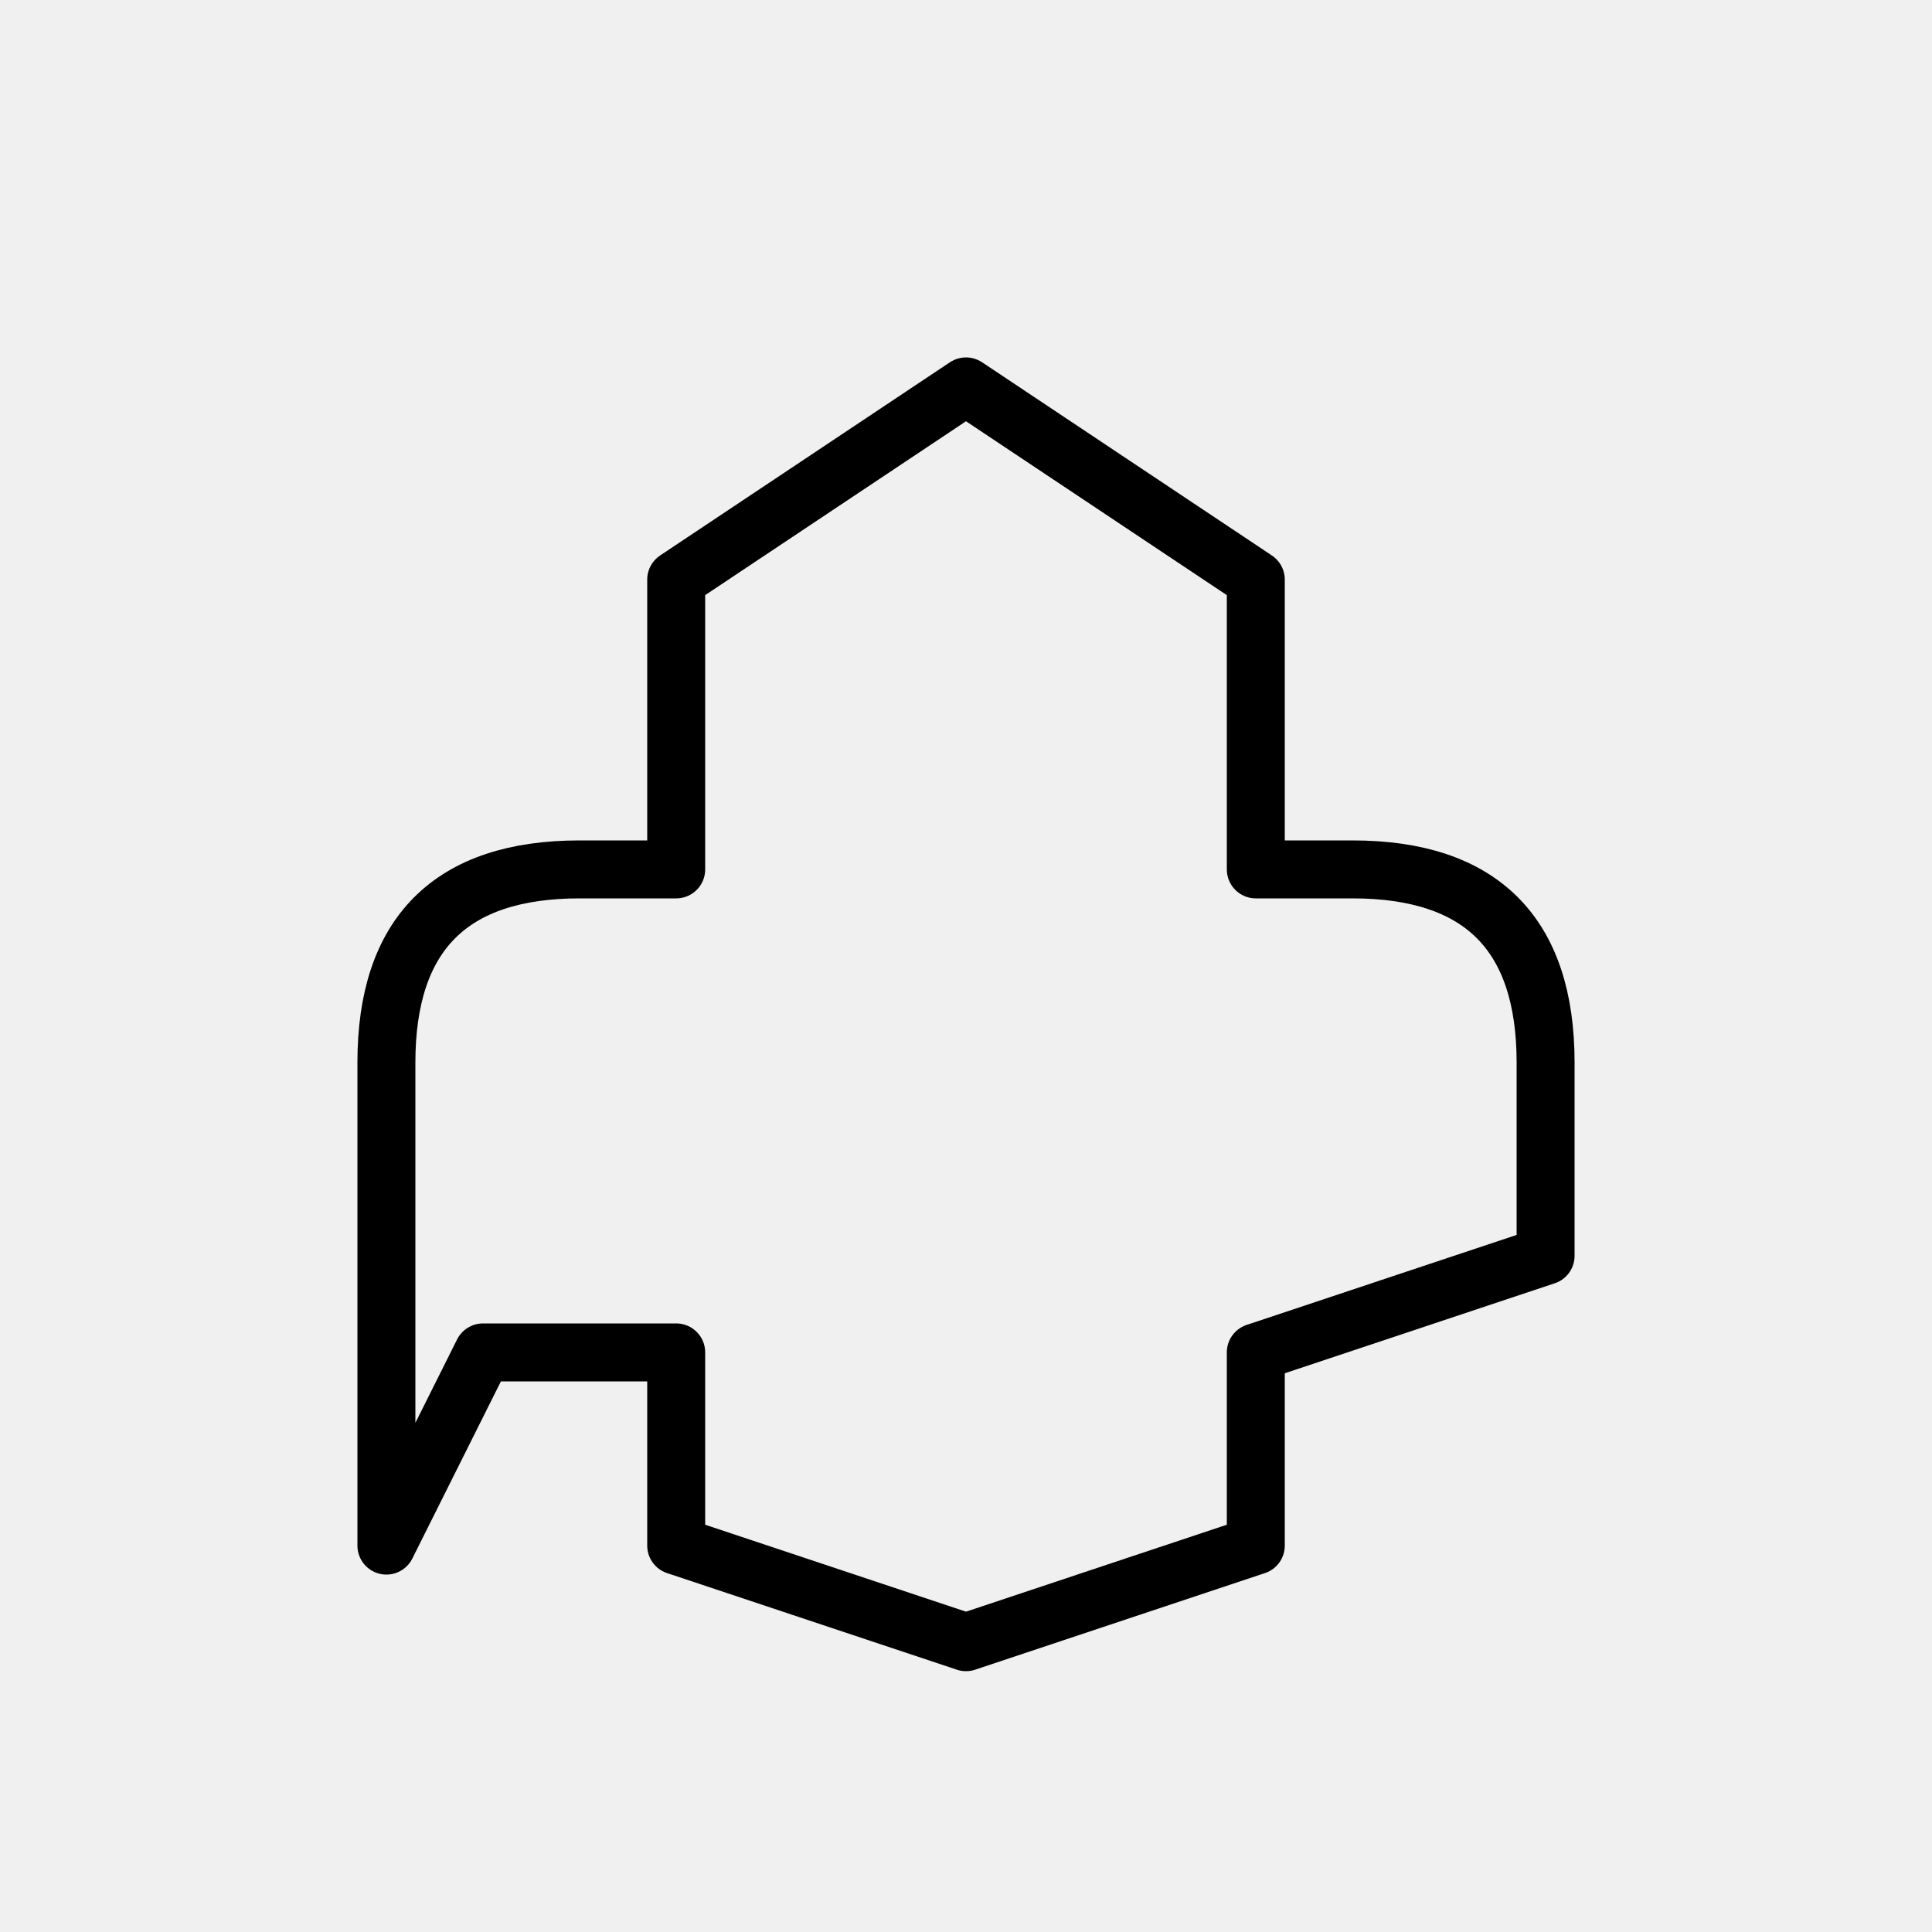
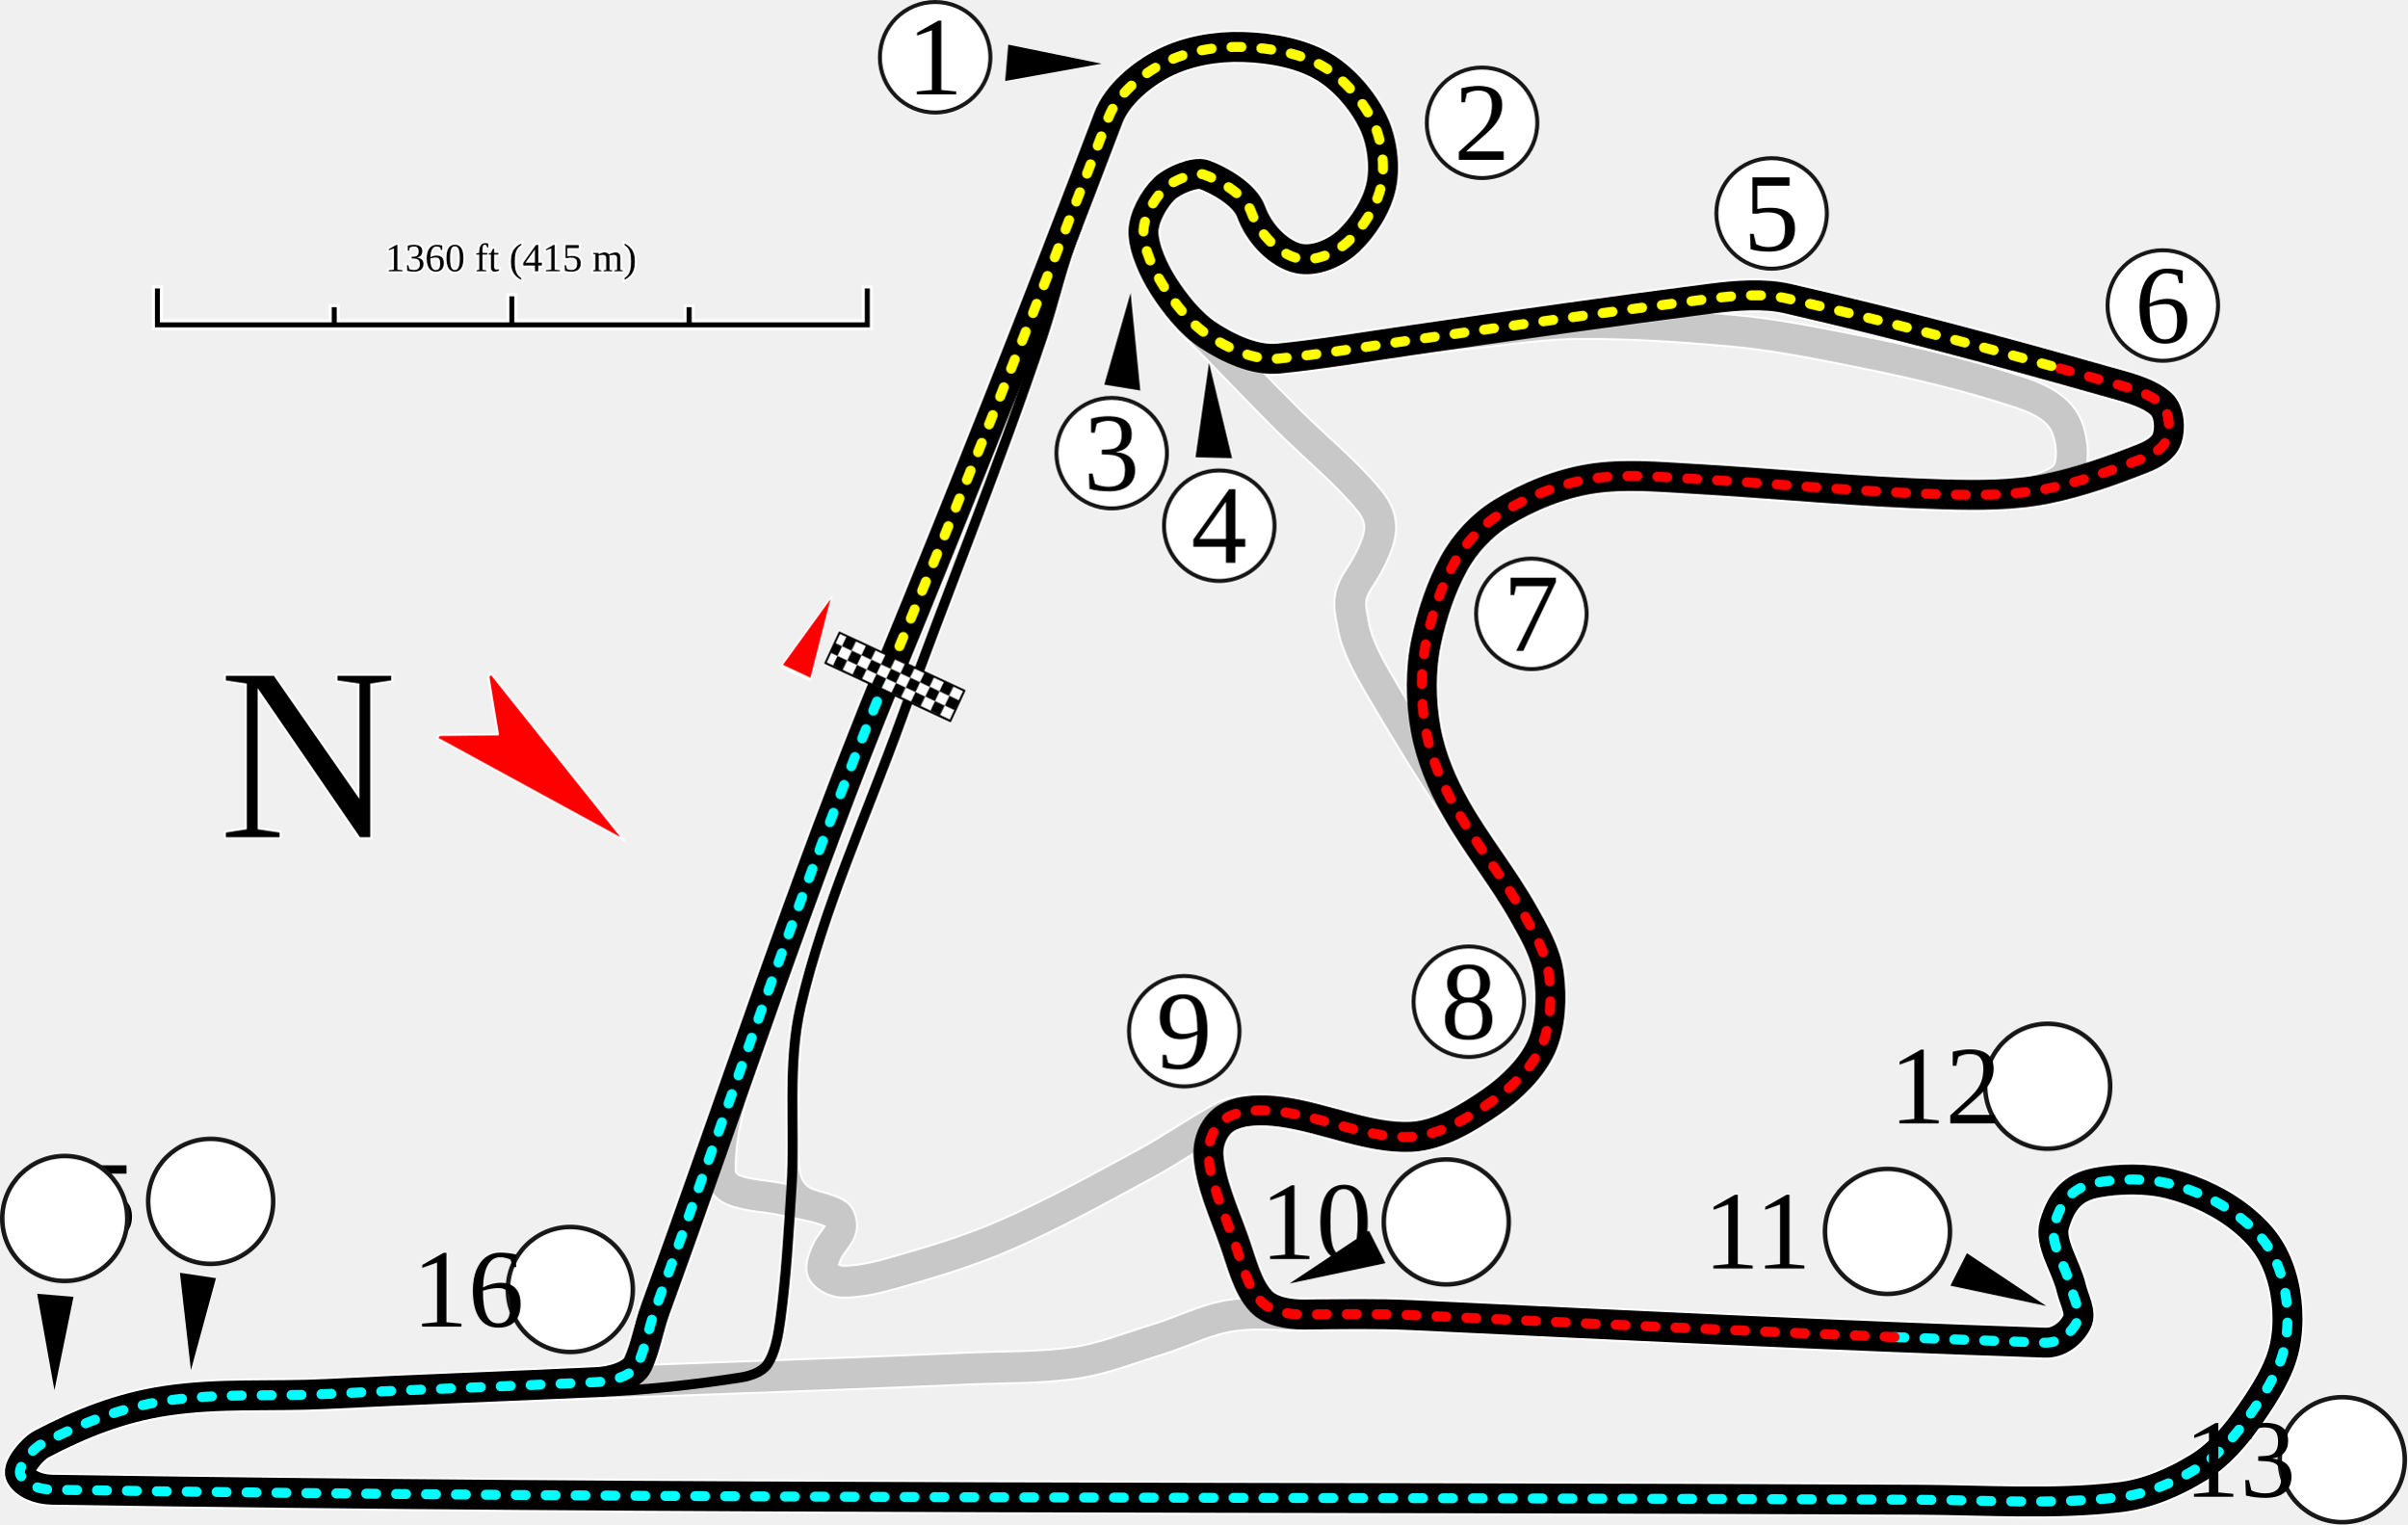
- <svg xmlns="http://www.w3.org/2000/svg" viewBox="0 0 100 100">
-   <path d="M20 80 L20 55 Q20 45 30 45 L35 45 L35 30 L50 20 L65 30 L65 45 L70 45 Q80 45 80 55 L80 65 L65 70 L65 80 L50 85 L35 80 L35 70 L25 70 Z" fill="none" stroke="currentColor" stroke-width="3" stroke-linecap="round" stroke-linejoin="round" />
+ <svg xmlns="http://www.w3.org/2000/svg" xmlns:xlink="http://www.w3.org/1999/xlink" width="1207.094" height="764.543" id="svg2816" version="1.1">
+   <defs id="defs2818">
+     <clipPath clipPathUnits="userSpaceOnUse" id="clipPath9716">
+       <path id="path9718" d="M 871.135,932.363 C 1314.876,1345.252 1758.616,1758.14 2202.356,2171.029 2375.779,1984.647 2549.202,1798.266 2722.625,1611.884 2278.885,1198.996 1835.145,786.108 1391.405,373.219 1217.982,559.601 1044.559,745.982 871.135,932.363 z" style="fill:#6a6a6a;fill-opacity:1;fill-rule:nonzero;stroke:#010101;stroke-width:0.943;stroke-linecap:round;stroke-linejoin:round;stroke-miterlimit:4;stroke-opacity:1;stroke-dasharray:none;stroke-dashoffset:0" />
+     </clipPath>
+     <clipPath clipPathUnits="userSpaceOnUse" id="clipPath3494">
+       <rect style="fill:#006a00;fill-opacity:1;fill-rule:nonzero;stroke:none" id="rect3496" width="2168.193" height="1468.418" x="-4232.846" y="-2372.13" transform="matrix(-0.9472965,-0.3203582,0.9519016,-0.3064038,0,0)" />
+     </clipPath>
+     <pattern xlink:href="#pattern4256" id="pattern4264" patternTransform="matrix(-0.7760302,9.7935943e-4,-9.7935943e-4,-0.7760302,-1599.831,380.49)" />
+     <pattern patternUnits="userSpaceOnUse" width="10.794" height="10.774" patternTransform="matrix(-0.5630234,-0.534067,0.534067,-0.5630234,1593.725,910.5704)" id="pattern4256">
+       <g id="g4248" transform="matrix(0.5878912,6.0987118e-3,-6.0987118e-3,0.5878912,-595.3809,-720.7077)">
+         <rect style="opacity:1;fill:black;fill-opacity:1;stroke:none;stroke-width:0.5;stroke-linecap:round;stroke-linejoin:round;stroke-miterlimit:4;stroke-dasharray:none;stroke-dashoffset:0;stroke-opacity:1" id="rect4250" width="18.173" height="18.096" x="1025.535" y="1215.281" />
+         <rect style="opacity:1;fill:white;fill-opacity:1;stroke:none;stroke-width:0.5;stroke-linecap:round;stroke-linejoin:round;stroke-miterlimit:4;stroke-dasharray:none;stroke-dashoffset:0;stroke-opacity:1" id="rect4252" width="9.075" height="9.075" x="1025.535" y="1215.281" />
+         <rect style="opacity:1;fill:white;fill-opacity:1;stroke:none;stroke-width:0.5;stroke-linecap:round;stroke-linejoin:round;stroke-miterlimit:4;stroke-dasharray:none;stroke-dashoffset:0;stroke-opacity:1" id="rect4254" width="9.075" height="9.075" x="1034.641" y="1224.344" />
+       </g>
+     </pattern>
+     <clipPath clipPathUnits="userSpaceOnUse" id="clipPath3490">
+       <rect style="fill:#006a00;fill-opacity:1;fill-rule:nonzero;stroke:none" id="rect3492" width="1511.787" height="1003.748" x="683.14" y="104.104" transform="matrix(-0.7183395,0.6956928,-0.6956928,-0.7183395,0,0)" />
+     </clipPath>
+     <pattern patternUnits="userSpaceOnUse" width="10.794" height="10.774" patternTransform="matrix(-0.5630234,-0.534067,0.534067,-0.5630234,1593.725,910.5704)" id="pattern3912">
+       <g id="g3914" transform="matrix(0.5878912,6.0987118e-3,-6.0987118e-3,0.5878912,-595.3809,-720.7077)">
+         <rect style="opacity:1;fill:black;fill-opacity:1;stroke:none;stroke-width:0.5;stroke-linecap:round;stroke-linejoin:round;stroke-miterlimit:4;stroke-dasharray:none;stroke-dashoffset:0;stroke-opacity:1" id="rect3916" width="18.173" height="18.096" x="1025.535" y="1215.281" />
+         <rect style="opacity:1;fill:white;fill-opacity:1;stroke:none;stroke-width:0.5;stroke-linecap:round;stroke-linejoin:round;stroke-miterlimit:4;stroke-dasharray:none;stroke-dashoffset:0;stroke-opacity:1" id="rect3918" width="9.075" height="9.075" x="1025.535" y="1215.281" />
+         <rect style="opacity:1;fill:white;fill-opacity:1;stroke:none;stroke-width:0.5;stroke-linecap:round;stroke-linejoin:round;stroke-miterlimit:4;stroke-dasharray:none;stroke-dashoffset:0;stroke-opacity:1" id="rect3920" width="9.075" height="9.075" x="1034.641" y="1224.344" />
+       </g>
+     </pattern>
+   </defs>
+   <g id="layer1" transform="translate(1298.874,-346.6523)">
+     <use x="0" y="0" xlink:href="#path3624" id="use4052" style="stroke:white;stroke-width:7;stroke-miterlimit:4;stroke-opacity:1;stroke-dasharray:none" width="744.094" height="1052.362" />
+     <use x="0" y="0" xlink:href="#path3616" id="use4046" style="stroke:white;stroke-width:17;stroke-miterlimit:4;stroke-opacity:1;stroke-dasharray:none" width="744.094" height="1052.362" />
+     <use x="0" y="0" xlink:href="#path3618" id="use4044" style="stroke:white;stroke-width:17;stroke-miterlimit:4;stroke-opacity:1;stroke-dasharray:none" width="744.094" height="1052.362" />
+     <use x="0" y="0" xlink:href="#path3620" id="use4038" style="stroke:white;stroke-width:17;stroke-miterlimit:4;stroke-opacity:1;stroke-dasharray:none" width="744.094" height="1052.362" />
+     <use x="0" y="0" xlink:href="#path3622" id="use4036" style="stroke:white;stroke-width:17;stroke-miterlimit:4;stroke-opacity:1;stroke-dasharray:none" width="744.094" height="1052.362" />
+     <use x="0" y="0" xlink:href="#path3614" id="use4030" style="stroke:white;stroke-width:7;stroke-miterlimit:4;stroke-opacity:1;stroke-dasharray:none" width="744.094" height="1052.362" />
+     <use x="0" y="0" xlink:href="#path3612" id="use4028" style="stroke:white;stroke-width:17;stroke-miterlimit:4;stroke-opacity:1;stroke-dasharray:none" width="744.094" height="1052.362" />
+     <path style="fill:none" d="m -635.274,1005.839 c -20.716,0.777 -30.994,-1.633 -46.335,0.632 -12.536,1.851 -24.315,8.14 -36.573,11.88 -13.444,4.102 -26.725,9.526 -40.533,11.648 -18.028,2.77 -36.642,2.211 -54.976,3.028 -39.126,1.745 -78.268,3.186 -118.913,4.623 l -86.618,3.063" id="path3616" />
+     <path style="fill:none" d="m -673.001,903.94 c -4.482,0.133 -9.726,1.655 -12.335,3.062 -13.3,7.167 -25.786,16.081 -39.135,23.295 -23.146,12.509 -46.274,25.402 -70.351,35.874 -17.698,7.698 -36.418,13.334 -54.976,18.636 -8.62,2.463 -17.963,4.769 -26.556,4.659 -3.52,-0.045 -8.396,-2.512 -9.784,-5.125 -1.252,-2.356 0.615,-6.762 1.864,-9.784 1.702,-4.122 6.002,-7.605 6.988,-11.647 0.567,-2.324 -0.212,-6.36 -2.329,-7.454 -7.201,-3.72 -17.01,-4.971 -25.624,-6.988 -8.624,-2.02 -18.323,-1.907 -26.09,-5.125 -3.104,-1.286 -6.384,-5.033 -6.523,-8.386 -0.483,-11.711 1.664,-24.537 5.103,-36.695" id="path3618" />
+     <path style="fill:none" d="m -702.679,506.513 c 16.772,16.772 33.141,34.337 49.956,51.066 13.468,13.399 28.681,25.633 40.533,40.067 3.833,4.668 6.086,10.046 5.358,15.608 -0.98,7.484 -5.946,16.721 -10.483,23.528 -6.619,9.932 -4.233,15.349 -3.028,22.829 1.746,10.845 8.205,22.041 13.977,31.914 11.932,20.41 23.916,39.956 37.117,59.679" id="path3620" />
+     <path style="fill:none" d="m -572.478,514.561 c 21.431,-1.708 42.728,-5.69 64.183,-5.901 25.756,-0.254 51.65,1.483 77.339,3.727 22.298,1.948 44.022,6.49 65.958,10.849 26.517,5.269 53.19,11.677 78.737,20.034 7.688,2.515 15.149,5.806 20.233,11.514 3.768,4.231 5.528,10.487 6.057,16.306 0.403,4.43 -0.055,10.119 -2.562,13.511 -2.773,3.752 -8.436,5.985 -15.463,8.159" id="path3622" />
+     <path style="fill:none" d="m -889.316,946.788 c -6.441,-1.828 -12.099,-5.033 -12.098,-20.331" id="path3624" />
+     <path style="fill:none" d="m -853.469,684.617 c 38.161,-92.76 75.455,-186.845 110.449,-278.946 4.377,-11.52 16.729,-21.758 27.612,-27.298 12.127,-6.174 26.561,-8.567 39.849,-8.158 13.905,0.428 29.881,3.147 41.732,10.668 9.904,6.285 18.915,17.076 23.847,27.612 4.272,9.127 5.842,21.618 3.765,31.378 -2.107,9.904 -8.87,20.604 -16.316,27.612 -6.778,6.379 -17.178,10.484 -25.102,8.786 -9.648,-2.067 -19.752,-12.143 -23.847,-23.533 -3.102,-8.627 -16.446,-15.982 -23.533,-18.513 -4.627,-1.652 -15.616,2.932 -19.768,6.903 -5.471,5.233 -10.706,14.748 -10.668,21.964 0.043,8.305 5.283,19.563 10.041,26.985 5.701,8.894 13.552,18.893 22.592,24.788 10.205,6.656 23.286,12.783 35.143,11.61 20.732,-2.052 45.172,-6.147 67.776,-9.413 49.774,-7.193 99.496,-14.308 149.357,-20.709 12.057,-1.548 26.207,-2.706 37.967,-1e-5 54.589,12.561 105.778,26.149 159.398,41.418 9.554,2.721 21.142,5.266 27.926,11.296 4.512,4.011 4.841,12.676 3.138,17.571 -1.644,4.727 -6.642,7.723 -12.551,10.041 -15.427,6.05 -31.443,11.77 -47.694,15.061 -16.8,3.402 -34.6,3.308 -51.773,2.824 -42.235,-1.19 -84.159,-5.445 -126.452,-7.844 -16.697,-0.947 -33.872,-2.545 -50.204,0 -15.882,2.475 -31.889,9.039 -45.184,17.258 -9.716,6.006 -18.223,15.137 -23.847,25.416 -6.508,11.895 -10.974,25.556 -13.806,38.908 -3.025,14.26 -2.816,29.956 -0.314,43.929 2.518,14.058 8.092,27.332 15.375,40.163 10.289,18.128 23.709,34.557 33.888,52.714 5.301,9.455 11.17,19.67 12.551,30.122 1.548,11.721 0.999,25.834 -3.765,36.398 -4.858,10.773 -15.099,20.687 -25.102,27.612 -11.752,8.136 -26.196,16.906 -40.163,17.571 -21.175,1.008 -43.389,-9.634 -65.265,-12.551 -9.502,-1.267 -19.844,-1.192 -26.985,2.824 -6.248,3.514 -10.019,11.73 -9.413,19.454 1.068,13.613 7.541,27.765 12.551,41.732 4.233,11.8 6.758,23.512 13.806,31.064 4.666,4.999 13.647,6.637 21.337,6.589 18.284,-0.113 35.877,-0.557 54.283,0.314 105.43,4.987 212.429,10.276 317.541,13.806 7.006,0.235 13.018,-4.614 16.003,-10.355 2.454,-4.719 -1.525,-11.313 -2.824,-16.944 -2.466,-10.686 -11.194,-22.694 -8.472,-32.005 4.261,-14.575 11.569,-19.179 21.651,-21.023 10.678,-1.953 24.528,-2.261 36.084,0.628 13.546,3.387 26.839,9.8 37.339,18.513 9.163,7.603 14.916,15.561 18.513,26.985 3.516,11.168 4.315,24.53 1.883,36.084 -2.588,12.293 -10.322,24.067 -17.571,34.515 -6.975,10.052 -15.106,19.624 -25.416,26.043 -11.864,7.387 -25.822,13.447 -39.849,15.061 -33.248,3.825 -67.146,1.419 -101.036,1.255 -312.1,-1.51 -624.175,-0.115 -935.679,-5.021 -7.292,-0.115 -13.905,-3.103 -16.003,-7.531 -1.668,-3.522 5.717,-12.773 10.668,-15.375 19.732,-10.368 39.604,-18.244 62.128,-21.65 27.262,-4.124 52.965,-2.031 80.954,-3.452 46.239,-2.346 89.778,-3.784 135.551,-5.962 6.652,-0.316 17.54,-2.877 20.395,-9.1 3.88,-8.453 5.454,-18.474 8.786,-27.612 38.923,-106.749 73.482,-213.373 116.724,-318.482 z" id="path3612" />
+     <path style="fill:none" d="m -999.778,1044.799 c 24.227,-0.932 49.309,-3.66 72.641,-7.345 4.742,-0.749 10.534,-2.815 13.045,-6.522 4.011,-5.921 5.474,-14.699 6.523,-22.363 2.989,-21.843 4.154,-44.076 5.591,-66.158 1.979,-30.41 -2.222,-61.925 4.659,-91.316 11.444,-48.88 33.102,-95.824 50.317,-143.497 23.163,-64.143 49.138,-127.391 70.816,-191.95 6.586,-19.614 9.54,-35.497 17.638,-55.686" id="path3614" />
+     <g id="g3227" transform="translate(-2414.226,-965.144)">
+       <path style="fill:black;fill-opacity:1;fill-rule:evenodd;stroke:white;stroke-width:1.5;stroke-linecap:butt;stroke-linejoin:miter;stroke-miterlimit:4;stroke-opacity:1;stroke-dasharray:none" d="m 1192.293,1455.688 0,19 0,2 2,0 356,0 2,0 0,-2 0,-19 -4,0 0,17 -85.344,0 0,-7.594 -4,0 0,7.594 -84.937,0 0,-13.062 -4,0 0,13.062 -85.063,0 0,-7.594 -4,0 0,7.594 -84.656,0 0,-17 -4,0 z" id="path2423" />
+       <use style="stroke:white;stroke-width:2;stroke-miterlimit:4;stroke-opacity:1;stroke-dasharray:none" id="use2445" xlink:href="#text2441" y="0" x="0" width="744.094" height="1052.362" transform="translate(3.125e-5,0)" />
+       <text id="text2441" y="1447.795" x="1308.475" style="font-size:20px;font-style:normal;font-weight:normal;writing-mode:lr-tb;fill:black;fill-opacity:1;font-family:Times New Roman" xml:space="preserve">
+         <tspan y="1447.795" x="1308.475" id="tspan2443">1360 ft (415 m)</tspan>
+       </text>
+     </g>
+     <g style="display:inline" id="g3804" transform="matrix(1.955528,0,0,1.955528,-5244.435,-1121.699)" clip-path="none">
+       <text id="text3180" y="965.839" x="2073.466" style="font-size:64px;font-style:normal;font-weight:normal;fill:black;fill-opacity:1;stroke:white;stroke-width:0.511px;stroke-linecap:butt;stroke-linejoin:miter;stroke-opacity:1;font-family:Times New Roman" xml:space="preserve">
+         <tspan y="965.839" x="2073.466" id="tspan3182" style="stroke-width:0.511">N</tspan>
+       </text>
+       <path id="path2745" d="m 2177.725,966.391 -48.077,-26.227 0.663,-0.79 15.024,-0.161 -2.45,-14.825 0.663,-0.79 34.177,42.792 z" style="fill:red;fill-opacity:1;fill-rule:nonzero;stroke:white;stroke-width:0.511;stroke-linecap:round;stroke-linejoin:round;stroke-miterlimit:4;stroke-opacity:1;stroke-dasharray:none;stroke-dashoffset:0" />
+     </g>
+     <use x="0" y="0" xlink:href="#path3622" id="use4034" style="stroke:#c8c8c8;stroke-width:15;stroke-miterlimit:4;stroke-opacity:1;stroke-dasharray:none" width="744.094" height="1052.362" />
+     <use x="0" y="0" xlink:href="#path3620" id="use4040" style="stroke:#c8c8c8;stroke-width:15;stroke-miterlimit:4;stroke-opacity:1;stroke-dasharray:none" width="744.094" height="1052.362" />
+     <use x="0" y="0" xlink:href="#path3624" id="use4050" style="stroke:#c8c8c8;stroke-width:5;stroke-miterlimit:4;stroke-opacity:1;stroke-dasharray:none" width="744.094" height="1052.362" />
+     <use x="0" y="0" xlink:href="#path3618" id="use4042" style="stroke:#c8c8c8;stroke-width:15;stroke-miterlimit:4;stroke-opacity:1;stroke-dasharray:none" width="744.094" height="1052.362" />
+     <use x="0" y="0" xlink:href="#path3616" id="use4048" style="stroke:#c8c8c8;stroke-width:15;stroke-miterlimit:4;stroke-opacity:1;stroke-dasharray:none" width="744.094" height="1052.362" />
+     <use x="0" y="0" xlink:href="#path3614" id="use4032" style="stroke:black;stroke-width:5;stroke-miterlimit:4;stroke-opacity:1;stroke-dasharray:none" width="744.094" height="1052.362" />
+     <use x="0" y="0" xlink:href="#path3612" id="use4026" style="stroke:black;stroke-width:15;stroke-miterlimit:4;stroke-opacity:1;stroke-dasharray:none" width="744.094" height="1052.362" />
+     <path style="fill:none;stroke:aqua;stroke-width:5;stroke-linecap:round;stroke-miterlimit:4;stroke-opacity:1;stroke-dasharray:5, 10;stroke-dashoffset:0" d="m -348.768,1017.246 c 25.233,1.014 50.405,1.956 75.47,2.797 7.006,0.235 13.018,-4.614 16.003,-10.355 2.454,-4.719 -1.525,-11.313 -2.824,-16.944 -2.466,-10.686 -11.194,-22.694 -8.472,-32.005 4.261,-14.575 11.569,-19.179 21.651,-21.023 10.678,-1.953 24.528,-2.261 36.084,0.628 13.546,3.387 26.839,9.8 37.339,18.513 9.163,7.603 14.916,15.561 18.513,26.985 3.516,11.168 4.315,24.53 1.883,36.084 -2.588,12.293 -10.322,24.067 -17.571,34.515 -6.975,10.052 -15.106,19.624 -25.416,26.043 -11.864,7.387 -25.822,13.447 -39.849,15.061 -33.248,3.825 -67.146,1.419 -101.036,1.255 -312.1,-1.51 -624.175,-0.115 -935.679,-5.021 -7.292,-0.115 -13.905,-3.103 -16.003,-7.531 -1.668,-3.522 5.717,-12.773 10.668,-15.375 19.732,-10.368 39.604,-18.244 62.128,-21.65 27.262,-4.124 52.965,-2.031 80.954,-3.452 46.239,-2.346 89.778,-3.784 135.551,-5.962 6.652,-0.316 17.54,-2.877 20.395,-9.1 3.88,-8.453 5.454,-18.474 8.786,-27.612 38.923,-106.749 73.482,-213.373 116.724,-318.482" id="path4060" />
+     <path style="fill:none;stroke:red;stroke-width:5;stroke-linecap:round;stroke-miterlimit:4;stroke-opacity:1;stroke-dasharray:5, 10;stroke-dashoffset:0" d="m -265.709,531.415 c 7.474,2.086 14.979,4.204 22.533,6.355 9.554,2.721 21.142,5.266 27.926,11.296 4.512,4.011 4.841,12.676 3.138,17.571 -1.644,4.727 -6.642,7.723 -12.551,10.041 -15.427,6.05 -31.443,11.77 -47.694,15.061 -16.8,3.402 -34.6,3.308 -51.773,2.824 -42.235,-1.19 -84.159,-5.445 -126.452,-7.844 -16.697,-0.947 -33.872,-2.545 -50.204,0 -15.882,2.475 -31.889,9.039 -45.184,17.258 -9.716,6.006 -18.223,15.137 -23.847,25.416 -6.508,11.895 -10.974,25.556 -13.806,38.908 -3.025,14.26 -2.816,29.956 -0.314,43.929 2.518,14.058 8.092,27.332 15.375,40.163 10.289,18.128 23.709,34.557 33.888,52.714 5.301,9.455 11.17,19.67 12.551,30.122 1.548,11.721 0.999,25.834 -3.765,36.398 -4.858,10.773 -15.099,20.687 -25.102,27.612 -11.752,8.136 -26.196,16.906 -40.163,17.571 -21.175,1.008 -43.389,-9.634 -65.265,-12.551 -9.502,-1.267 -19.844,-1.192 -26.985,2.824 -6.248,3.514 -10.019,11.73 -9.413,19.454 1.068,13.613 7.541,27.765 12.551,41.732 4.233,11.8 6.758,23.512 13.806,31.064 4.666,4.999 13.647,6.637 21.337,6.589 18.284,-0.113 35.877,-0.557 54.283,0.314 80.289,3.797 161.488,7.771 242.071,11.009" id="path4058" />
+     <path style="fill:none;stroke:yellow;stroke-width:5;stroke-linecap:round;stroke-miterlimit:4;stroke-opacity:1;stroke-dasharray:5, 10;stroke-dashoffset:0" d="m -853.469,684.617 c 38.161,-92.76 75.455,-186.845 110.449,-278.946 4.377,-11.52 16.729,-21.758 27.612,-27.298 12.127,-6.174 26.561,-8.567 39.849,-8.158 13.905,0.428 29.881,3.147 41.732,10.668 9.904,6.285 18.915,17.076 23.847,27.612 4.272,9.127 5.842,21.618 3.765,31.378 -2.107,9.904 -8.87,20.604 -16.316,27.612 -6.778,6.379 -17.178,10.484 -25.102,8.786 -9.648,-2.067 -19.752,-12.143 -23.847,-23.533 -3.102,-8.627 -16.446,-15.982 -23.533,-18.513 -4.627,-1.652 -15.616,2.932 -19.768,6.903 -5.471,5.233 -10.706,14.748 -10.668,21.964 0.043,8.305 5.283,19.563 10.041,26.985 5.701,8.894 13.552,18.893 22.592,24.788 10.205,6.656 23.286,12.783 35.143,11.61 20.732,-2.052 45.172,-6.147 67.776,-9.413 49.774,-7.193 99.496,-14.308 149.357,-20.709 12.057,-1.548 26.207,-2.706 37.967,-1e-5 46.899,10.792 91.288,22.341 136.865,35.063" id="path4054" />
+     <g style="display:inline" transform="matrix(-0.42291,-1.217235,1.217235,-0.42291,-1256.025,2791.395)" id="g4801" clip-path="url(#clipPath9716)">
+       <path clip-path="url(#clipPath3494)" transform="matrix(-0.358939,0.3679125,-1.115112,-1.087914,3617.859,1699.899)" d="m 1695.937,1398.521 -24.481,0 12.241,-21.201 12.241,21.201 z" id="path3463" style="fill:red;fill-opacity:1;stroke:white;stroke-width:0.867;stroke-linecap:round;stroke-linejoin:miter;stroke-miterlimit:4;stroke-opacity:1;stroke-dasharray:none;stroke-dashoffset:0;display:inline" />
+       <rect clip-path="url(#clipPath3490)" ry="0" transform="matrix(-0.7183395,-0.6956928,0.6956928,-0.7183395,0,0)" y="376.017" x="-1620.884" height="53.589" width="13.041" id="rect3457" style="fill:url(#pattern4264);fill-opacity:1;stroke:black;stroke-width:0.776;stroke-linecap:round;stroke-linejoin:round;stroke-miterlimit:4;stroke-opacity:1;stroke-dasharray:none;stroke-dashoffset:0;display:inline" />
+       <rect style="fill:url(#pattern4256);stroke:none" width="0" height="0" x="1593.725" y="910.57" id="rect4262" />
+     </g>
+     <g id="g3247-1" transform="translate(-1974.803,-382.1253)">
+       <path transform="matrix(1.133333,0,0,1.133333,76.13166,-365.9947)" d="m 1209.48,1020.305 c 0,13.504 -10.947,24.45 -24.45,24.45 -13.504,0 -24.45,-10.947 -24.45,-24.45 0,-13.504 10.947,-24.45 24.45,-24.45 13.504,0 24.45,10.947 24.45,24.45 z" id="path3245-7" style="fill:white;fill-opacity:1;fill-rule:nonzero;stroke:#181818;stroke-width:1.765;stroke-linecap:round;stroke-linejoin:round;stroke-miterlimit:4;stroke-opacity:1;stroke-dasharray:none;stroke-dashoffset:66;marker:none;visibility:visible;display:inline;overflow:visible;enable-background:accumulate" />
+       <text id="text3219-4" y="808.945" x="1405.084" style="font-size:56px;font-style:normal;font-weight:normal;writing-mode:lr-tb;fill:black;fill-opacity:1;stroke:none;font-family:Times New Roman" xml:space="preserve">
+         <tspan y="808.945" x="1405.084" id="tspan3221-0">2</tspan>
+       </text>
+     </g>
+     <g id="g3247-15" transform="translate(-1829.584,-336.6725)">
+       <path transform="matrix(1.133333,0,0,1.133333,76.13166,-365.9947)" d="m 1209.48,1020.305 c 0,13.504 -10.947,24.45 -24.45,24.45 -13.504,0 -24.45,-10.947 -24.45,-24.45 0,-13.504 10.947,-24.45 24.45,-24.45 13.504,0 24.45,10.947 24.45,24.45 z" id="path3245-2" style="fill:white;fill-opacity:1;fill-rule:nonzero;stroke:#181818;stroke-width:1.765;stroke-linecap:round;stroke-linejoin:round;stroke-miterlimit:4;stroke-opacity:1;stroke-dasharray:none;stroke-dashoffset:66;marker:none;visibility:visible;display:inline;overflow:visible;enable-background:accumulate" />
+       <text id="text3219-7" y="808.945" x="1405.084" style="font-size:56px;font-style:normal;font-weight:normal;writing-mode:lr-tb;fill:black;fill-opacity:1;stroke:none;font-family:Times New Roman" xml:space="preserve">
+         <tspan y="808.945" x="1405.084" id="tspan3221-6">5</tspan>
+       </text>
+     </g>
+     <g id="g3247-2" transform="translate(-1633.415,-290.5028)">
+       <path transform="matrix(1.133333,0,0,1.133333,76.13166,-365.9947)" d="m 1209.48,1020.305 c 0,13.504 -10.947,24.45 -24.45,24.45 -13.504,0 -24.45,-10.947 -24.45,-24.45 0,-13.504 10.947,-24.45 24.45,-24.45 13.504,0 24.45,10.947 24.45,24.45 z" id="path3245-3" style="fill:white;fill-opacity:1;fill-rule:nonzero;stroke:#181818;stroke-width:1.765;stroke-linecap:round;stroke-linejoin:round;stroke-miterlimit:4;stroke-opacity:1;stroke-dasharray:none;stroke-dashoffset:66;marker:none;visibility:visible;display:inline;overflow:visible;enable-background:accumulate" />
+       <text id="text3219-2" y="808.945" x="1405.084" style="font-size:56px;font-style:normal;font-weight:normal;writing-mode:lr-tb;fill:black;fill-opacity:1;stroke:none;font-family:Times New Roman" xml:space="preserve">
+         <tspan y="808.945" x="1405.084" id="tspan3221-21">6</tspan>
+       </text>
+     </g>
+     <g id="g3247-8" transform="translate(-1950.074,-135.8562)">
+       <path transform="matrix(1.133333,0,0,1.133333,76.13166,-365.9947)" d="m 1209.48,1020.305 c 0,13.504 -10.947,24.45 -24.45,24.45 -13.504,0 -24.45,-10.947 -24.45,-24.45 0,-13.504 10.947,-24.45 24.45,-24.45 13.504,0 24.45,10.947 24.45,24.45 z" id="path3245-57" style="fill:white;fill-opacity:1;fill-rule:nonzero;stroke:#181818;stroke-width:1.765;stroke-linecap:round;stroke-linejoin:round;stroke-miterlimit:4;stroke-opacity:1;stroke-dasharray:none;stroke-dashoffset:66;marker:none;visibility:visible;display:inline;overflow:visible;enable-background:accumulate" />
+       <text id="text3219-6" y="808.945" x="1405.084" style="font-size:56px;font-style:normal;font-weight:normal;writing-mode:lr-tb;fill:black;fill-opacity:1;stroke:none;font-family:Times New Roman" xml:space="preserve">
+         <tspan y="808.945" x="1405.084" id="tspan3221-1">7</tspan>
+       </text>
+     </g>
+     <g id="g3247-9" transform="translate(-1981.451,58.68463)">
+       <path transform="matrix(1.133333,0,0,1.133333,76.13166,-365.9947)" d="m 1209.48,1020.305 c 0,13.504 -10.947,24.45 -24.45,24.45 -13.504,0 -24.45,-10.947 -24.45,-24.45 0,-13.504 10.947,-24.45 24.45,-24.45 13.504,0 24.45,10.947 24.45,24.45 z" id="path3245-27" style="fill:white;fill-opacity:1;fill-rule:nonzero;stroke:#181818;stroke-width:1.765;stroke-linecap:round;stroke-linejoin:round;stroke-miterlimit:4;stroke-opacity:1;stroke-dasharray:none;stroke-dashoffset:66;marker:none;visibility:visible;display:inline;overflow:visible;enable-background:accumulate" />
+       <text id="text3219-9" y="808.945" x="1405.084" style="font-size:56px;font-style:normal;font-weight:normal;writing-mode:lr-tb;fill:black;fill-opacity:1;stroke:none;font-family:Times New Roman" xml:space="preserve">
+         <tspan y="808.945" x="1405.084" id="tspan3221-5">8</tspan>
+       </text>
+     </g>
+     <g id="g3247-12" transform="translate(-2124.16,73.47675)">
+       <path transform="matrix(1.133333,0,0,1.133333,76.13166,-365.9947)" d="m 1209.48,1020.305 c 0,13.504 -10.947,24.45 -24.45,24.45 -13.504,0 -24.45,-10.947 -24.45,-24.45 0,-13.504 10.947,-24.45 24.45,-24.45 13.504,0 24.45,10.947 24.45,24.45 z" id="path3245-33" style="fill:white;fill-opacity:1;fill-rule:nonzero;stroke:#181818;stroke-width:1.765;stroke-linecap:round;stroke-linejoin:round;stroke-miterlimit:4;stroke-opacity:1;stroke-dasharray:none;stroke-dashoffset:66;marker:none;visibility:visible;display:inline;overflow:visible;enable-background:accumulate" />
+       <text id="text3219-41" y="808.945" x="1405.084" style="font-size:56px;font-style:normal;font-weight:normal;writing-mode:lr-tb;fill:black;fill-opacity:1;stroke:none;font-family:Times New Roman" xml:space="preserve">
+         <tspan y="808.945" x="1405.084" id="tspan3221-13">9</tspan>
+       </text>
+     </g>
+     <g id="g3247-42-0" transform="translate(-1691.15,101.089)">
+       <path transform="matrix(1.281967,0,0,1.281967,-100.0039,-517.6466)" d="m 1209.48,1020.305 c 0,13.504 -10.947,24.45 -24.45,24.45 -13.504,0 -24.45,-10.947 -24.45,-24.45 0,-13.504 10.947,-24.45 24.45,-24.45 13.504,0 24.45,10.947 24.45,24.45 z" id="path3245-77-0" style="fill:white;fill-opacity:1;fill-rule:nonzero;stroke:#181818;stroke-width:1.765;stroke-linecap:round;stroke-linejoin:round;stroke-miterlimit:4;stroke-opacity:1;stroke-dasharray:none;stroke-dashoffset:66;marker:none;visibility:visible;display:inline;overflow:visible;enable-background:accumulate" />
+       <text id="text3219-93-6" y="808.945" x="1416.883" style="font-size:56px;font-style:normal;font-weight:normal;text-align:center;writing-mode:lr-tb;text-anchor:middle;fill:black;fill-opacity:1;stroke:none;font-family:Times New Roman" xml:space="preserve">
+         <tspan y="808.945" x="1416.883" id="tspan3221-19-1">12</tspan>
+       </text>
+     </g>
+     <g id="g3247-42-89" transform="translate(-1543.421,288.3683)">
+       <path transform="matrix(1.281967,0,0,1.281967,-100.0039,-517.6466)" d="m 1209.48,1020.305 c 0,13.504 -10.947,24.45 -24.45,24.45 -13.504,0 -24.45,-10.947 -24.45,-24.45 0,-13.504 10.947,-24.45 24.45,-24.45 13.504,0 24.45,10.947 24.45,24.45 z" id="path3245-77-3" style="fill:white;fill-opacity:1;fill-rule:nonzero;stroke:#181818;stroke-width:1.765;stroke-linecap:round;stroke-linejoin:round;stroke-miterlimit:4;stroke-opacity:1;stroke-dasharray:none;stroke-dashoffset:66;marker:none;visibility:visible;display:inline;overflow:visible;enable-background:accumulate" />
+       <text id="text3219-93-4" y="808.945" x="1416.883" style="font-size:56px;font-style:normal;font-weight:normal;text-align:center;writing-mode:lr-tb;text-anchor:middle;fill:black;fill-opacity:1;stroke:none;font-family:Times New Roman" xml:space="preserve">
+         <tspan y="808.945" x="1416.883" id="tspan3221-19-4">13</tspan>
+       </text>
+     </g>
+     <g id="g3247-42-3" transform="translate(-2432.033,203.0214)">
+       <path transform="matrix(1.281967,0,0,1.281967,-100.0039,-517.6466)" d="m 1209.48,1020.305 c 0,13.504 -10.947,24.45 -24.45,24.45 -13.504,0 -24.45,-10.947 -24.45,-24.45 0,-13.504 10.947,-24.45 24.45,-24.45 13.504,0 24.45,10.947 24.45,24.45 z" id="path3245-77-5" style="fill:white;fill-opacity:1;fill-rule:nonzero;stroke:#181818;stroke-width:1.765;stroke-linecap:round;stroke-linejoin:round;stroke-miterlimit:4;stroke-opacity:1;stroke-dasharray:none;stroke-dashoffset:66;marker:none;visibility:visible;display:inline;overflow:visible;enable-background:accumulate" />
+       <text id="text3219-93-9" y="808.945" x="1416.883" style="font-size:56px;font-style:normal;font-weight:normal;text-align:center;writing-mode:lr-tb;text-anchor:middle;fill:black;fill-opacity:1;stroke:none;font-family:Times New Roman" xml:space="preserve">
+         <tspan y="808.945" x="1416.883" id="tspan3221-19-8">16</tspan>
+       </text>
+     </g>
+     <g id="g4403">
+       <g transform="translate(-2249.077,-414.9882)" id="g3247">
+         <path style="fill:white;fill-opacity:1;fill-rule:nonzero;stroke:#181818;stroke-width:1.765;stroke-linecap:round;stroke-linejoin:round;stroke-miterlimit:4;stroke-opacity:1;stroke-dasharray:none;stroke-dashoffset:66;marker:none;visibility:visible;display:inline;overflow:visible;enable-background:accumulate" id="path3245" d="m 1209.48,1020.305 c 0,13.504 -10.947,24.45 -24.45,24.45 -13.504,0 -24.45,-10.947 -24.45,-24.45 0,-13.504 10.947,-24.45 24.45,-24.45 13.504,0 24.45,10.947 24.45,24.45 z" transform="matrix(1.133333,0,0,1.133333,76.13166,-365.9947)" />
+         <text xml:space="preserve" style="font-size:56px;font-style:normal;font-weight:normal;writing-mode:lr-tb;fill:black;fill-opacity:1;stroke:none;font-family:Times New Roman" x="1405.084" y="808.945" id="text3219">
+           <tspan id="tspan3221" x="1405.084" y="808.945">1</tspan>
+         </text>
+       </g>
+       <path transform="matrix(0.4280169,-0.1609723,0.485285,0.1419761,-366.7956,87.36404)" d="m -1405.714,457.444 -79.675,-29.306 65.217,-54.348 14.458,83.653 z" id="path4345" style="fill:black;fill-opacity:1;fill-rule:evenodd;stroke:none" />
+     </g>
+     <g id="g4410">
+       <g transform="translate(-2160.558,-216.4518)" id="g3247-4">
+         <path style="fill:white;fill-opacity:1;fill-rule:nonzero;stroke:#181818;stroke-width:1.765;stroke-linecap:round;stroke-linejoin:round;stroke-miterlimit:4;stroke-opacity:1;stroke-dasharray:none;stroke-dashoffset:66;marker:none;visibility:visible;display:inline;overflow:visible;enable-background:accumulate" id="path3245-8" d="m 1209.48,1020.305 c 0,13.504 -10.947,24.45 -24.45,24.45 -13.504,0 -24.45,-10.947 -24.45,-24.45 0,-13.504 10.947,-24.45 24.45,-24.45 13.504,0 24.45,10.947 24.45,24.45 z" transform="matrix(1.133333,0,0,1.133333,76.13166,-365.9947)" />
+         <text xml:space="preserve" style="font-size:56px;font-style:normal;font-weight:normal;writing-mode:lr-tb;fill:black;fill-opacity:1;stroke:none;font-family:Times New Roman" x="1405.084" y="808.945" id="text3219-8">
+           <tspan id="tspan3221-2" x="1405.084" y="808.945">3</tspan>
+         </text>
+       </g>
+       <path transform="matrix(-0.1271291,-0.4392593,0.1793607,-0.4727456,-992.6655,92.41619)" d="m -1405.714,457.444 -79.675,-29.306 65.217,-54.348 14.458,83.653 z" id="path4345-4" style="fill:black;fill-opacity:1;fill-rule:evenodd;stroke:none" />
+     </g>
+     <g id="g4417">
+       <g transform="translate(-2106.589,-180.0539)" id="g3247-5">
+         <path style="fill:white;fill-opacity:1;fill-rule:nonzero;stroke:#181818;stroke-width:1.765;stroke-linecap:round;stroke-linejoin:round;stroke-miterlimit:4;stroke-opacity:1;stroke-dasharray:none;stroke-dashoffset:66;marker:none;visibility:visible;display:inline;overflow:visible;enable-background:accumulate" id="path3245-5" d="m 1209.48,1020.305 c 0,13.504 -10.947,24.45 -24.45,24.45 -13.504,0 -24.45,-10.947 -24.45,-24.45 0,-13.504 10.947,-24.45 24.45,-24.45 13.504,0 24.45,10.947 24.45,24.45 z" transform="matrix(1.133333,0,0,1.133333,76.13166,-365.9947)" />
+         <text xml:space="preserve" style="font-size:56px;font-style:normal;font-weight:normal;writing-mode:lr-tb;fill:black;fill-opacity:1;stroke:none;font-family:Times New Roman" x="1405.084" y="808.945" id="text3219-1">
+           <tspan id="tspan3221-7" x="1405.084" y="808.945">4</tspan>
+         </text>
+       </g>
+       <path transform="matrix(-0.1862053,-0.4176579,0.1127896,-0.4928866,-1005.907,167.0465)" d="m -1405.714,457.444 -79.675,-29.306 65.217,-54.348 14.458,83.653 z" id="path4345-7" style="fill:black;fill-opacity:1;fill-rule:evenodd;stroke:none" />
+     </g>
+     <g id="g4389">
+       <g transform="translate(-2612.395,158.8237)" id="g3247-42-7">
+         <path style="fill:white;fill-opacity:1;fill-rule:nonzero;stroke:#181818;stroke-width:1.765;stroke-linecap:round;stroke-linejoin:round;stroke-miterlimit:4;stroke-opacity:1;stroke-dasharray:none;stroke-dashoffset:66;marker:none;visibility:visible;display:inline;overflow:visible;enable-background:accumulate" id="path3245-77-8" d="m 1209.48,1020.305 c 0,13.504 -10.947,24.45 -24.45,24.45 -13.504,0 -24.45,-10.947 -24.45,-24.45 0,-13.504 10.947,-24.45 24.45,-24.45 13.504,0 24.45,10.947 24.45,24.45 z" transform="matrix(1.281967,0,0,1.281967,-100.0039,-517.6466)" />
+         <text xml:space="preserve" style="font-size:56px;font-style:normal;font-weight:normal;text-align:center;writing-mode:lr-tb;text-anchor:middle;fill:black;fill-opacity:1;stroke:none;font-family:Times New Roman" x="1416.883" y="808.945" id="text3219-93-82">
+           <tspan id="tspan3221-19-9" x="1416.883" y="808.945">15</tspan>
+         </text>
+       </g>
+       <path transform="matrix(0.1331087,0.4374845,-0.1728958,0.4751481,-936.9253,1431.397)" d="m -1405.714,457.444 -79.675,-29.306 65.217,-54.348 14.458,83.653 z" id="path4345-3" style="fill:black;fill-opacity:1;fill-rule:evenodd;stroke:none" />
+     </g>
+     <g id="g4396">
+       <g transform="translate(-2685.564,167.4092)" id="g3247-42-06">
+         <path style="fill:white;fill-opacity:1;fill-rule:nonzero;stroke:#181818;stroke-width:1.765;stroke-linecap:round;stroke-linejoin:round;stroke-miterlimit:4;stroke-opacity:1;stroke-dasharray:none;stroke-dashoffset:66;marker:none;visibility:visible;display:inline;overflow:visible;enable-background:accumulate" id="path3245-77-61" d="m 1209.48,1020.305 c 0,13.504 -10.947,24.45 -24.45,24.45 -13.504,0 -24.45,-10.947 -24.45,-24.45 0,-13.504 10.947,-24.45 24.45,-24.45 13.504,0 24.45,10.947 24.45,24.45 z" transform="matrix(1.281967,0,0,1.281967,-100.0039,-517.6466)" />
+         <text xml:space="preserve" style="font-size:56px;font-style:normal;font-weight:normal;text-align:center;writing-mode:lr-tb;text-anchor:middle;fill:black;fill-opacity:1;stroke:none;font-family:Times New Roman" x="1416.883" y="808.945" id="text3219-93-8">
+           <tspan id="tspan3221-19-49" x="1416.883" y="808.945">14</tspan>
+         </text>
+       </g>
+       <path style="fill:black;fill-opacity:1;fill-rule:evenodd;stroke:none" id="path4387" d="m -1405.714,457.444 -79.675,-29.306 65.217,-54.348 14.458,83.653 z" transform="matrix(0.1609723,0.4280169,-0.1419761,0.485285,-980.3479,1423.53)" />
+     </g>
+     <g id="g4442">
+       <g transform="translate(-1771.477,173.885)" id="g3247-42-8">
+         <path style="fill:white;fill-opacity:1;fill-rule:nonzero;stroke:#181818;stroke-width:1.765;stroke-linecap:round;stroke-linejoin:round;stroke-miterlimit:4;stroke-opacity:1;stroke-dasharray:none;stroke-dashoffset:66;marker:none;visibility:visible;display:inline;overflow:visible;enable-background:accumulate" id="path3245-77-6" d="m 1209.48,1020.305 c 0,13.504 -10.947,24.45 -24.45,24.45 -13.504,0 -24.45,-10.947 -24.45,-24.45 0,-13.504 10.947,-24.45 24.45,-24.45 13.504,0 24.45,10.947 24.45,24.45 z" transform="matrix(1.281967,0,0,1.281967,-100.0039,-517.6466)" />
+         <text xml:space="preserve" style="font-size:56px;font-style:normal;font-weight:normal;text-align:center;writing-mode:lr-tb;text-anchor:middle;fill:black;fill-opacity:1;stroke:none;font-family:Times New Roman" x="1416.883" y="808.945" id="text3219-93-5">
+           <tspan id="tspan3221-19-0" x="1416.883" y="808.945">11</tspan>
+         </text>
+       </g>
+       <path transform="matrix(0.4571287,0.01199588,0.3961393,0.314217,188.6499,874.749)" d="m -1405.714,457.444 -79.675,-29.306 65.217,-54.348 14.458,83.653 z" id="path4345-5" style="fill:black;fill-opacity:1;fill-rule:evenodd;stroke:none" />
+     </g>
+     <g id="g4435">
+       <g transform="translate(-1992.747,169.1336)" id="g3247-42">
+         <path style="fill:white;fill-opacity:1;fill-rule:nonzero;stroke:#181818;stroke-width:1.765;stroke-linecap:round;stroke-linejoin:round;stroke-miterlimit:4;stroke-opacity:1;stroke-dasharray:none;stroke-dashoffset:66;marker:none;visibility:visible;display:inline;overflow:visible;enable-background:accumulate" id="path3245-77" d="m 1209.48,1020.305 c 0,13.504 -10.947,24.45 -24.45,24.45 -13.504,0 -24.45,-10.947 -24.45,-24.45 0,-13.504 10.947,-24.45 24.45,-24.45 13.504,0 24.45,10.947 24.45,24.45 z" transform="matrix(1.281967,0,0,1.281967,-100.0039,-517.6466)" />
+         <text xml:space="preserve" style="font-size:56px;font-style:normal;font-weight:normal;text-align:center;writing-mode:lr-tb;text-anchor:middle;fill:black;fill-opacity:1;stroke:none;font-family:Times New Roman" x="1416.883" y="808.945" id="text3219-93">
+           <tspan id="tspan3221-19" x="1416.883" y="808.945">10</tspan>
+         </text>
+       </g>
+       <path style="fill:black;fill-opacity:1;fill-rule:evenodd;stroke:none" id="path4433" d="m -1405.714,457.444 -79.675,-29.306 65.217,-54.348 14.458,83.653 z" transform="matrix(-0.4571287,0.01199588,-0.3961393,0.314217,-1113.49,863.4531)" />
+     </g>
+   </g>
</svg>
